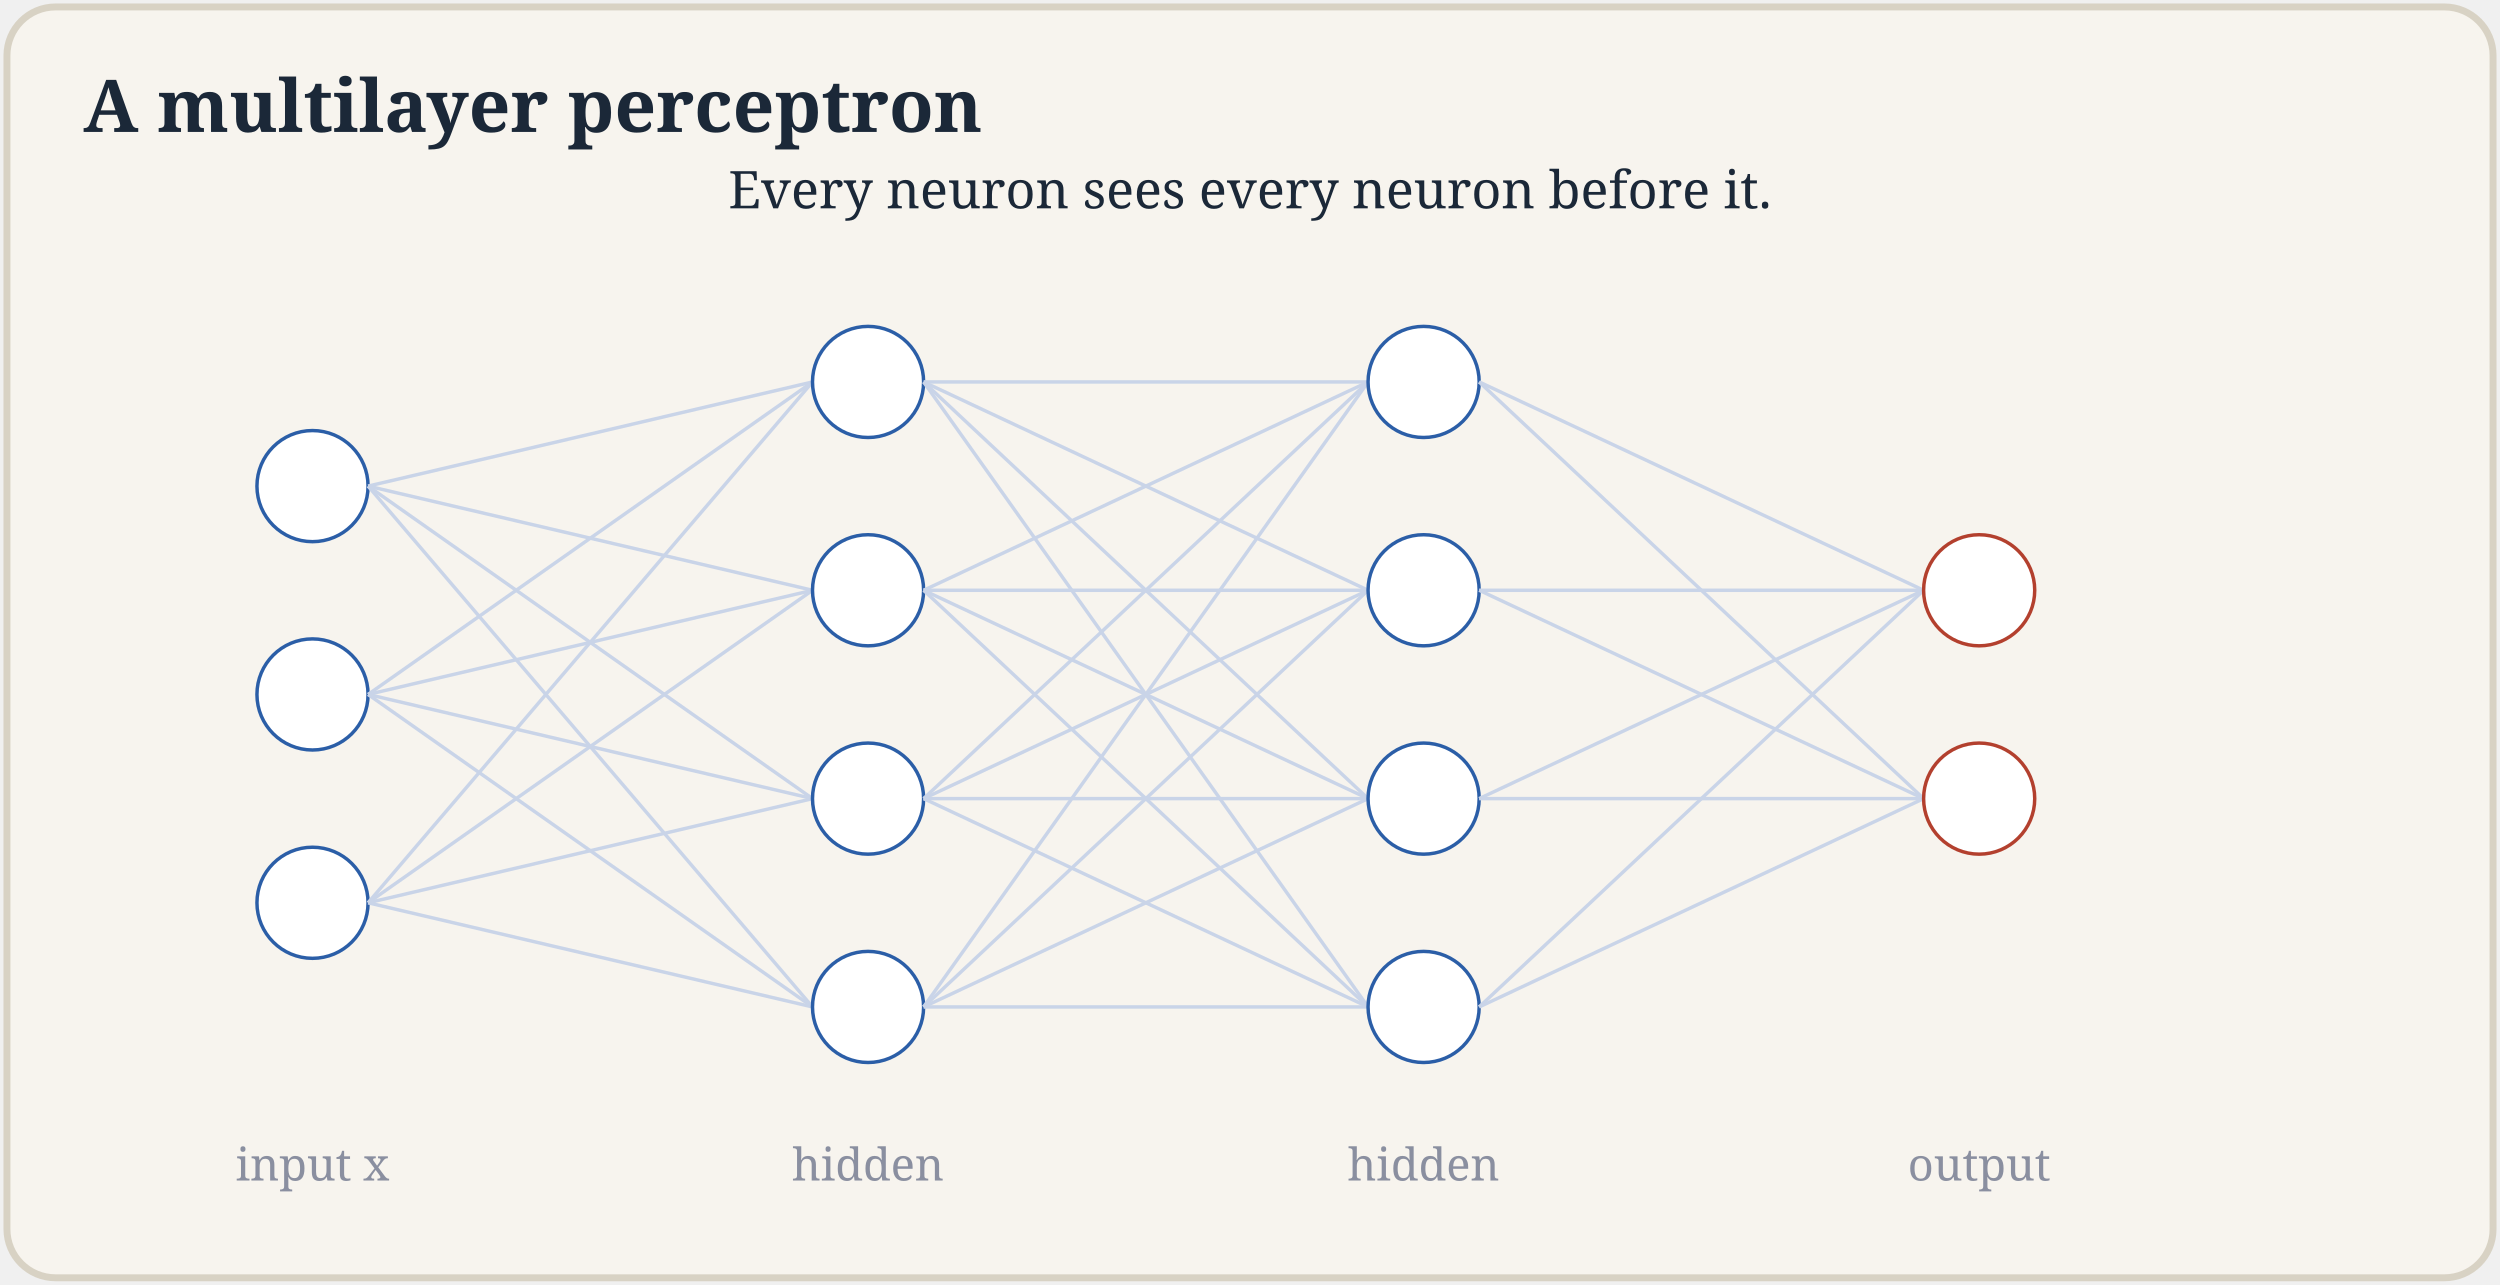
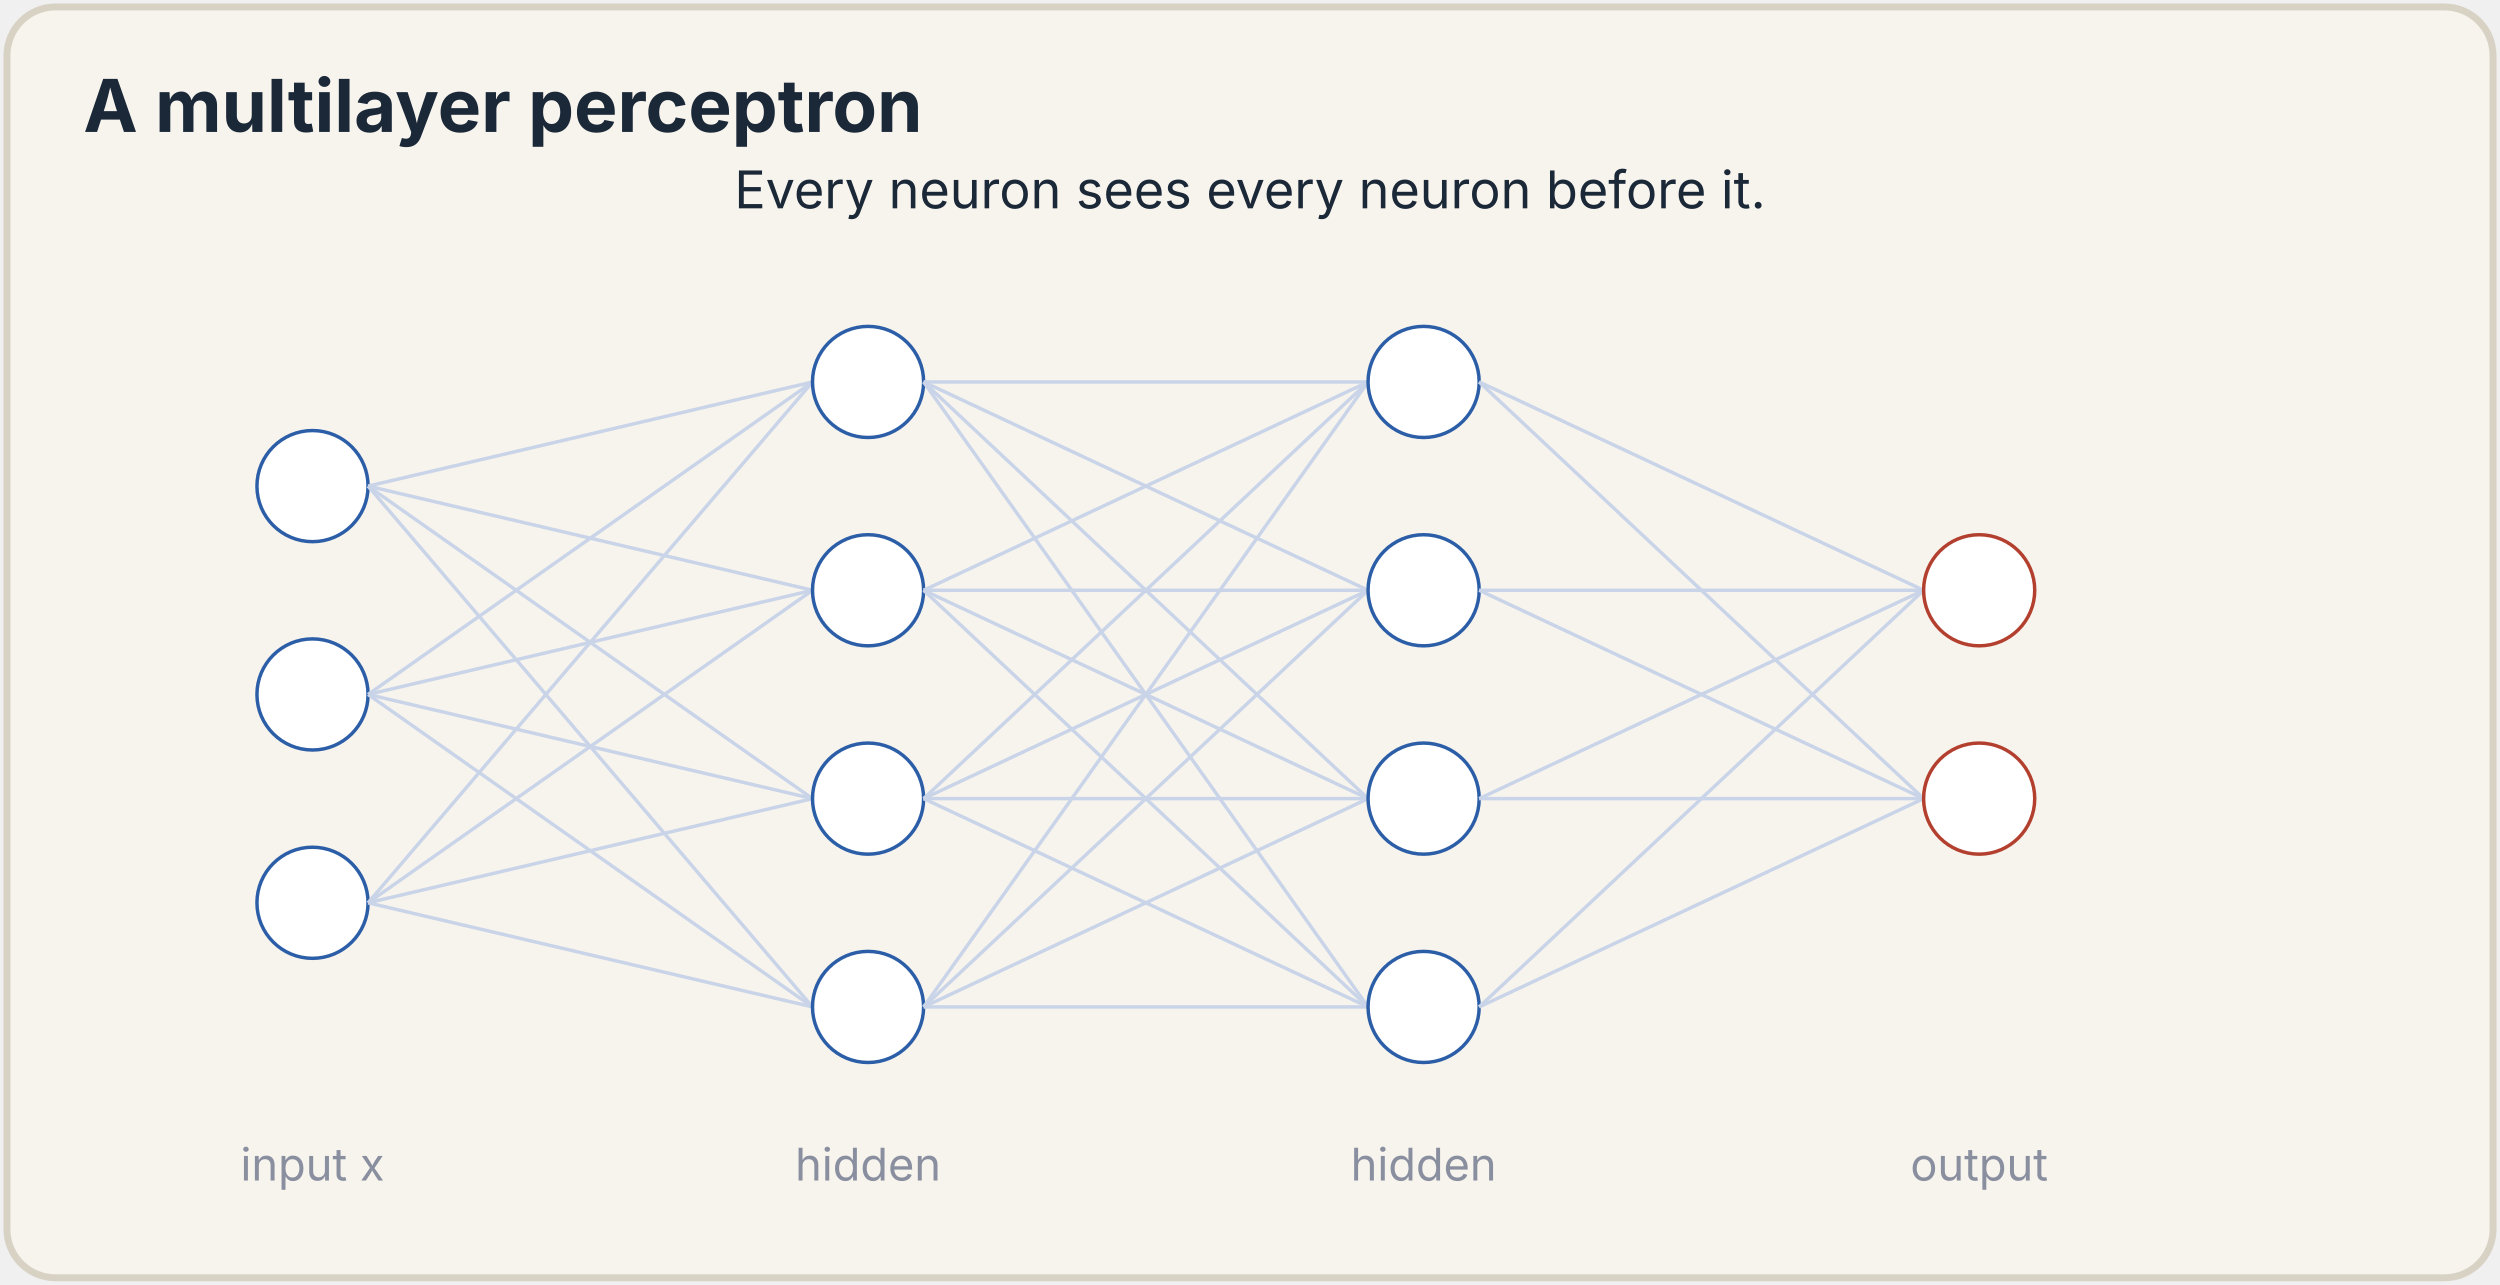
- <svg xmlns="http://www.w3.org/2000/svg" viewBox="0 0 720 370" font-family="Georgia, serif">
+ <svg xmlns="http://www.w3.org/2000/svg" viewBox="0 0 720 370" font-family="Anthropic Sans, Inter, 'Source Sans 3', 'IBM Plex Sans', sans-serif">
  <rect x="2" y="2" width="716" height="366" rx="14" fill="#F7F4EE" stroke="#D8D2C4" stroke-width="2" />
  <text x="24" y="38" font-size="21" font-weight="bold" fill="#1B2838">A multilayer perceptron</text>
  <circle cx="90" cy="140" r="16" fill="#FFFFFF" stroke="#2B5EA7" />
  <circle cx="90" cy="200" r="16" fill="#FFFFFF" stroke="#2B5EA7" />
  <circle cx="90" cy="260" r="16" fill="#FFFFFF" stroke="#2B5EA7" />
  <text x="90" y="340" font-size="13" fill="#8A8FA0" text-anchor="middle">input x</text>
  <line x1="106" y1="140" x2="234" y2="110" stroke="#C9D4E8" stroke-width="1" />
  <line x1="106" y1="140" x2="234" y2="170" stroke="#C9D4E8" stroke-width="1" />
  <line x1="106" y1="140" x2="234" y2="230" stroke="#C9D4E8" stroke-width="1" />
  <line x1="106" y1="140" x2="234" y2="290" stroke="#C9D4E8" stroke-width="1" />
  <line x1="106" y1="200" x2="234" y2="110" stroke="#C9D4E8" stroke-width="1" />
  <line x1="106" y1="200" x2="234" y2="170" stroke="#C9D4E8" stroke-width="1" />
  <line x1="106" y1="200" x2="234" y2="230" stroke="#C9D4E8" stroke-width="1" />
  <line x1="106" y1="200" x2="234" y2="290" stroke="#C9D4E8" stroke-width="1" />
  <line x1="106" y1="260" x2="234" y2="110" stroke="#C9D4E8" stroke-width="1" />
  <line x1="106" y1="260" x2="234" y2="170" stroke="#C9D4E8" stroke-width="1" />
  <line x1="106" y1="260" x2="234" y2="230" stroke="#C9D4E8" stroke-width="1" />
  <line x1="106" y1="260" x2="234" y2="290" stroke="#C9D4E8" stroke-width="1" />
  <circle cx="250" cy="110" r="16" fill="#FFFFFF" stroke="#2B5EA7" />
  <circle cx="250" cy="170" r="16" fill="#FFFFFF" stroke="#2B5EA7" />
  <circle cx="250" cy="230" r="16" fill="#FFFFFF" stroke="#2B5EA7" />
  <circle cx="250" cy="290" r="16" fill="#FFFFFF" stroke="#2B5EA7" />
  <text x="250" y="340" font-size="13" fill="#8A8FA0" text-anchor="middle">hidden</text>
  <line x1="266" y1="110" x2="394" y2="110" stroke="#C9D4E8" stroke-width="1" />
  <line x1="266" y1="110" x2="394" y2="170" stroke="#C9D4E8" stroke-width="1" />
  <line x1="266" y1="110" x2="394" y2="230" stroke="#C9D4E8" stroke-width="1" />
  <line x1="266" y1="110" x2="394" y2="290" stroke="#C9D4E8" stroke-width="1" />
  <line x1="266" y1="170" x2="394" y2="110" stroke="#C9D4E8" stroke-width="1" />
  <line x1="266" y1="170" x2="394" y2="170" stroke="#C9D4E8" stroke-width="1" />
  <line x1="266" y1="170" x2="394" y2="230" stroke="#C9D4E8" stroke-width="1" />
  <line x1="266" y1="170" x2="394" y2="290" stroke="#C9D4E8" stroke-width="1" />
  <line x1="266" y1="230" x2="394" y2="110" stroke="#C9D4E8" stroke-width="1" />
  <line x1="266" y1="230" x2="394" y2="170" stroke="#C9D4E8" stroke-width="1" />
  <line x1="266" y1="230" x2="394" y2="230" stroke="#C9D4E8" stroke-width="1" />
  <line x1="266" y1="230" x2="394" y2="290" stroke="#C9D4E8" stroke-width="1" />
  <line x1="266" y1="290" x2="394" y2="110" stroke="#C9D4E8" stroke-width="1" />
  <line x1="266" y1="290" x2="394" y2="170" stroke="#C9D4E8" stroke-width="1" />
  <line x1="266" y1="290" x2="394" y2="230" stroke="#C9D4E8" stroke-width="1" />
  <line x1="266" y1="290" x2="394" y2="290" stroke="#C9D4E8" stroke-width="1" />
  <circle cx="410" cy="110" r="16" fill="#FFFFFF" stroke="#2B5EA7" />
  <circle cx="410" cy="170" r="16" fill="#FFFFFF" stroke="#2B5EA7" />
  <circle cx="410" cy="230" r="16" fill="#FFFFFF" stroke="#2B5EA7" />
  <circle cx="410" cy="290" r="16" fill="#FFFFFF" stroke="#2B5EA7" />
  <text x="410" y="340" font-size="13" fill="#8A8FA0" text-anchor="middle">hidden</text>
  <line x1="426" y1="110" x2="554" y2="170" stroke="#C9D4E8" stroke-width="1" />
  <line x1="426" y1="110" x2="554" y2="230" stroke="#C9D4E8" stroke-width="1" />
  <line x1="426" y1="170" x2="554" y2="170" stroke="#C9D4E8" stroke-width="1" />
  <line x1="426" y1="170" x2="554" y2="230" stroke="#C9D4E8" stroke-width="1" />
  <line x1="426" y1="230" x2="554" y2="170" stroke="#C9D4E8" stroke-width="1" />
  <line x1="426" y1="230" x2="554" y2="230" stroke="#C9D4E8" stroke-width="1" />
  <line x1="426" y1="290" x2="554" y2="170" stroke="#C9D4E8" stroke-width="1" />
  <line x1="426" y1="290" x2="554" y2="230" stroke="#C9D4E8" stroke-width="1" />
  <circle cx="570" cy="170" r="16" fill="#FFFFFF" stroke="#B3402E" />
  <circle cx="570" cy="230" r="16" fill="#FFFFFF" stroke="#B3402E" />
  <text x="570" y="340" font-size="13" fill="#8A8FA0" text-anchor="middle">output</text>
  <text x="360" y="60" font-size="15" fill="#1B2838" text-anchor="middle">Every neuron sees every neuron before it.</text>
</svg>
